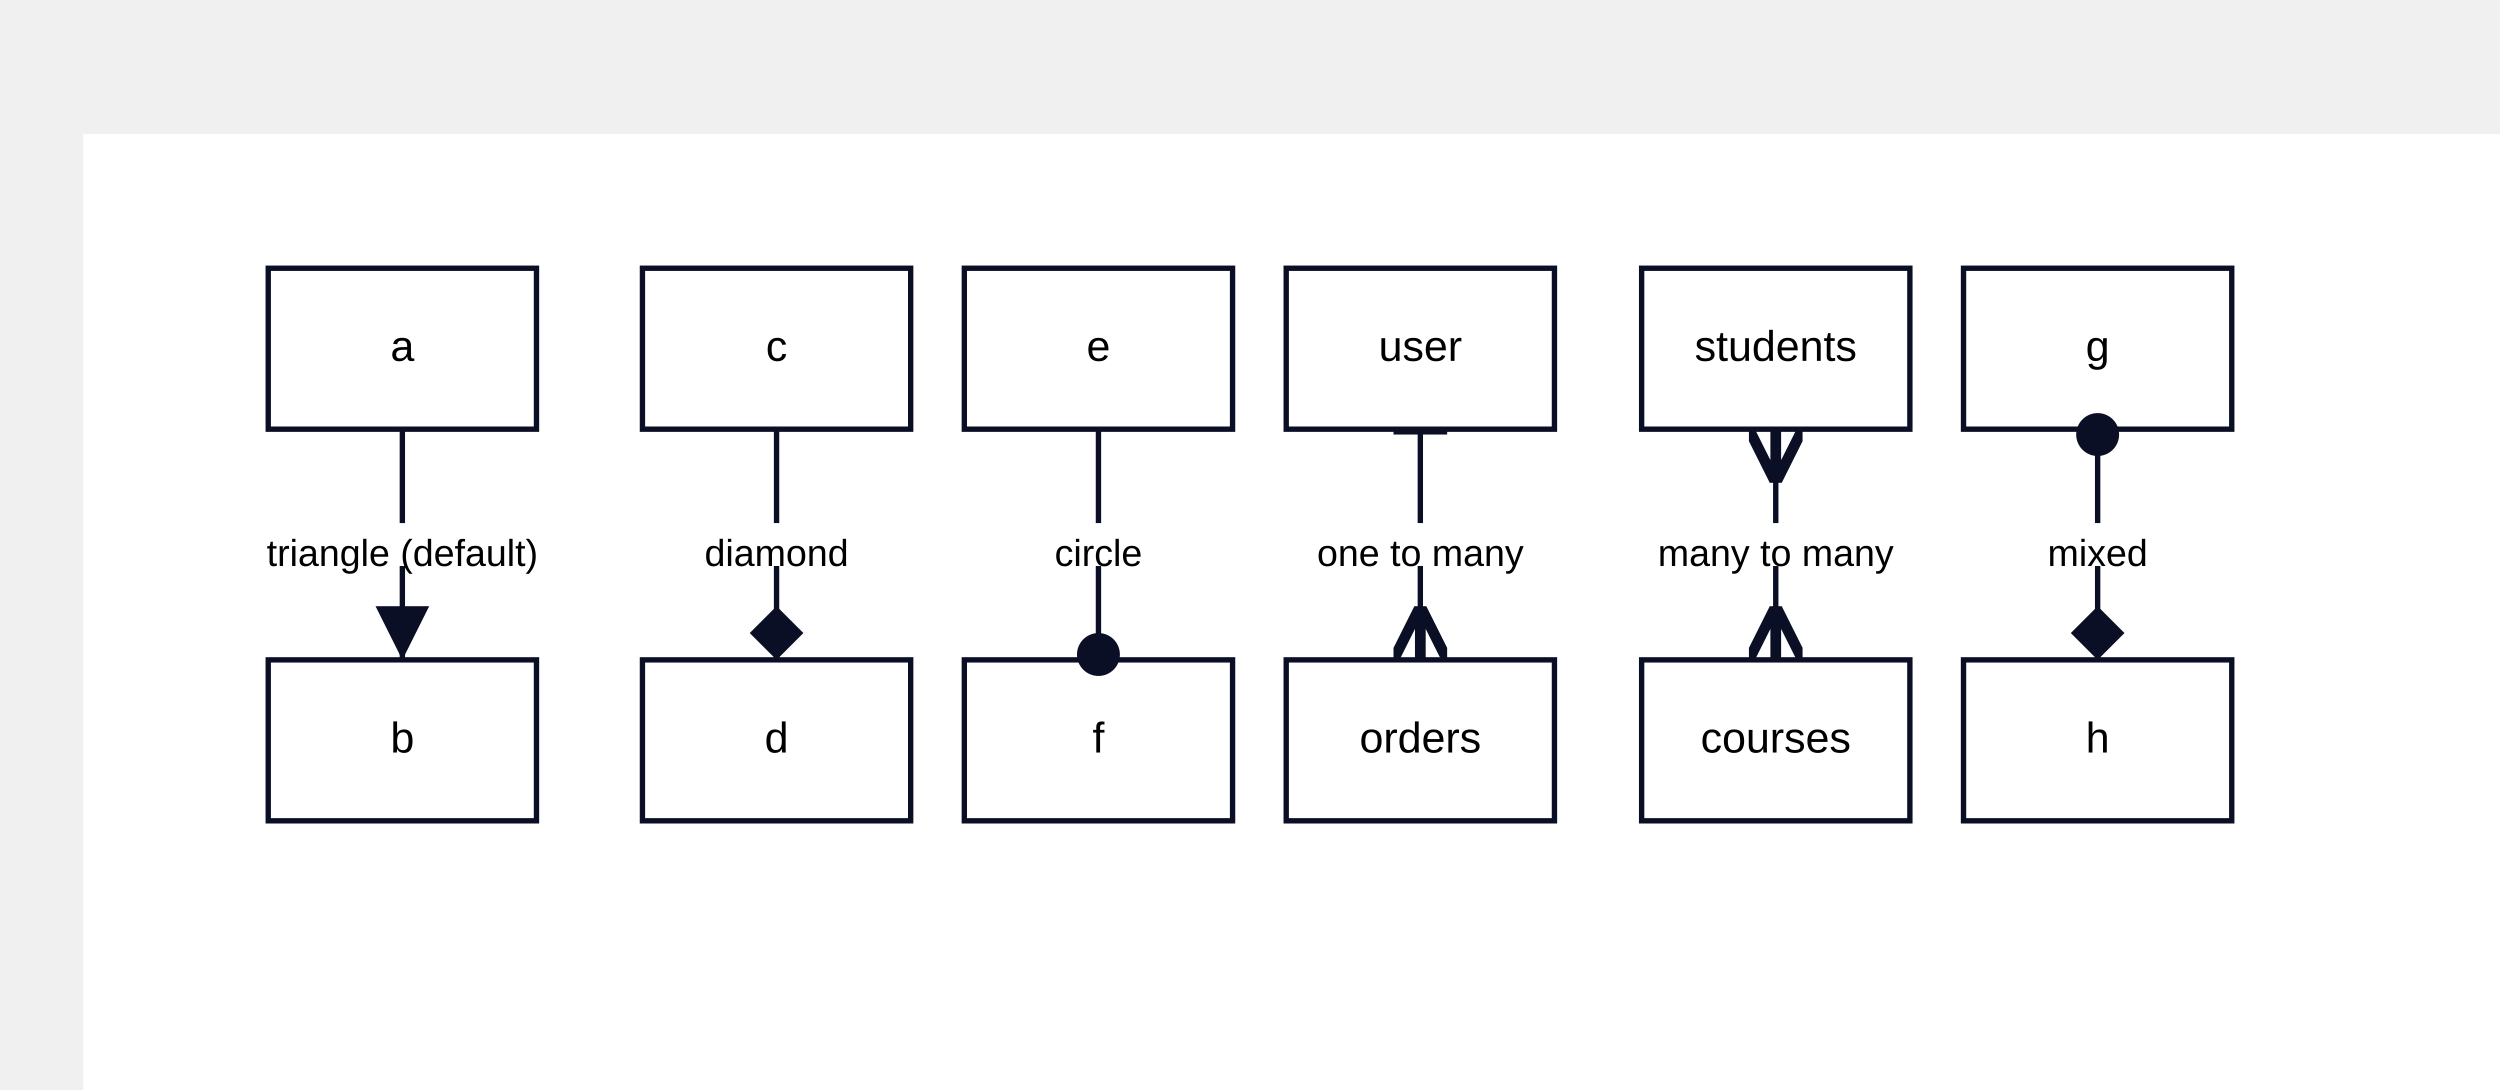
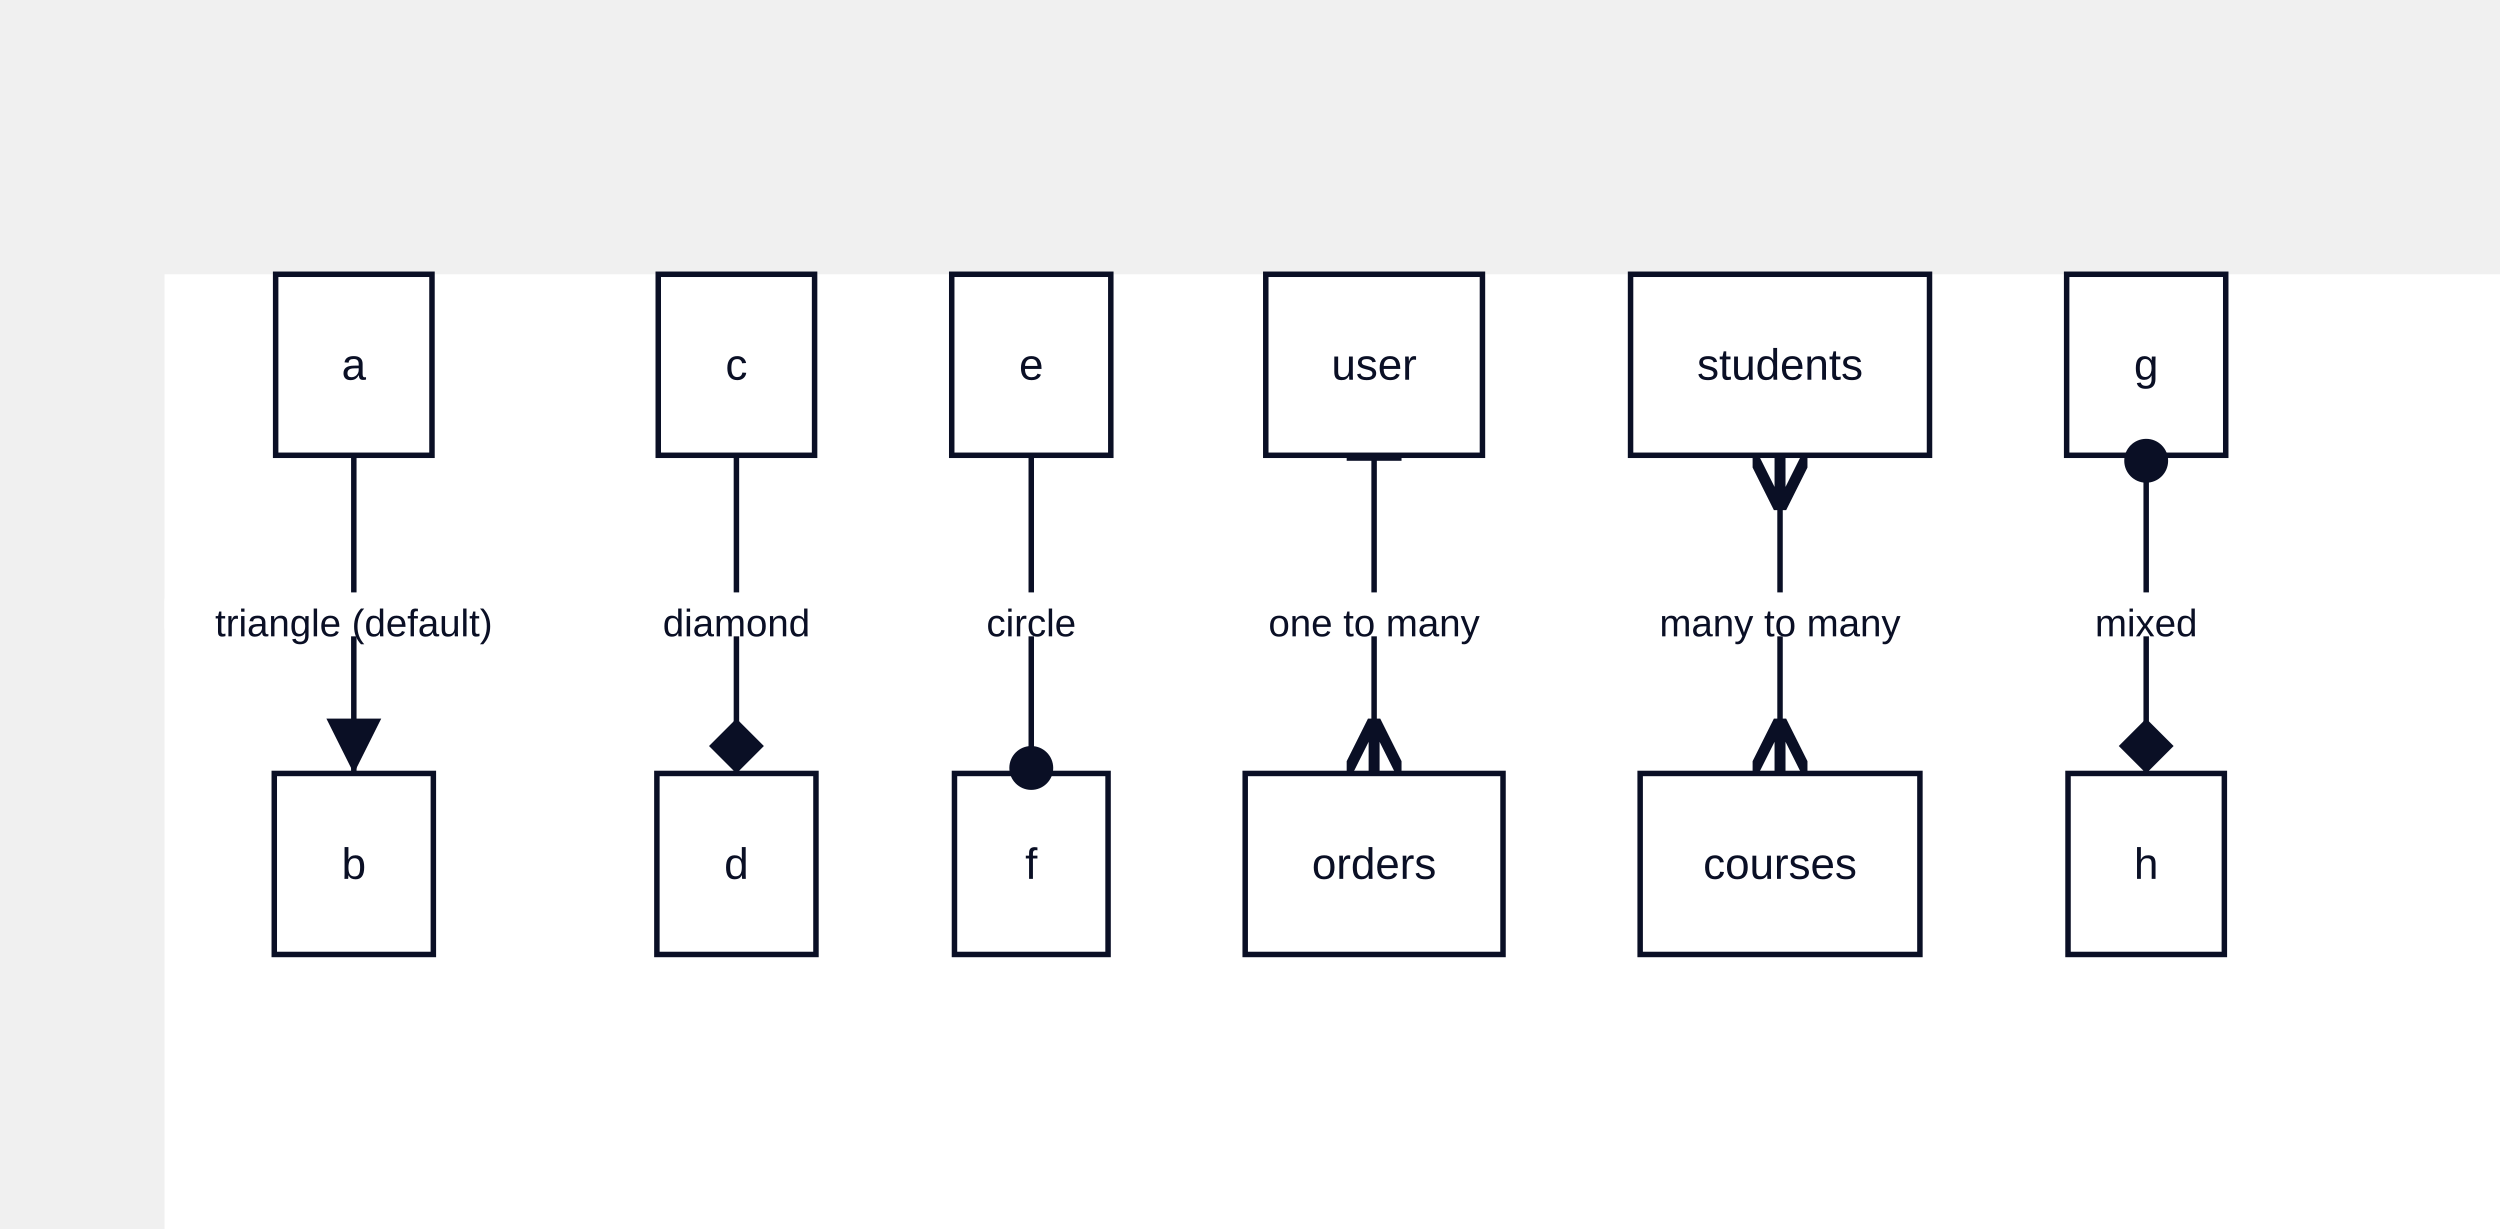
- <svg xmlns="http://www.w3.org/2000/svg" width="932" height="406" viewBox="-31 -50 932 406" data-d2-version="0.1.0">
+ <svg xmlns="http://www.w3.org/2000/svg" width="911.5" height="448" viewBox="-60 -100 911.5 448" data-d2-version="0.1.0">
  <defs>
    <marker id="arrow-triangle" markerWidth="10" markerHeight="10" refX="10" refY="5" orient="auto" markerUnits="strokeWidth">
      <path d="M0,0 L10,5 L0,10 Z" fill="#0A0F25" />
    </marker>
    <marker id="arrow-triangle-reverse" markerWidth="10" markerHeight="10" refX="0" refY="5" orient="auto" markerUnits="strokeWidth">
      <path d="M10,0 L0,5 L10,10 Z" fill="#0A0F25" />
    </marker>
    <marker id="arrow-diamond" markerWidth="10" markerHeight="10" refX="10" refY="5" orient="auto" markerUnits="strokeWidth">
      <path d="M0,5 L5,0 L10,5 L5,10 Z" fill="#0A0F25" />
    </marker>
    <marker id="arrow-diamond-reverse" markerWidth="10" markerHeight="10" refX="0" refY="5" orient="auto" markerUnits="strokeWidth">
      <path d="M0,5 L5,0 L10,5 L5,10 Z" fill="#0A0F25" />
    </marker>
    <marker id="arrow-circle" markerWidth="10" markerHeight="10" refX="6" refY="5" orient="auto" markerUnits="strokeWidth">
      <circle cx="5" cy="5" r="4" fill="#0A0F25" />
    </marker>
    <marker id="arrow-circle-reverse" markerWidth="10" markerHeight="10" refX="4" refY="5" orient="auto" markerUnits="strokeWidth">
      <circle cx="5" cy="5" r="4" fill="#0A0F25" />
    </marker>
    <marker id="arrow-cf-one" markerWidth="10" markerHeight="10" refX="10" refY="5" orient="auto" markerUnits="strokeWidth">
      <line x1="10" y1="0" x2="10" y2="10" stroke="#0A0F25" stroke-width="2" />
    </marker>
    <marker id="arrow-cf-one-reverse" markerWidth="10" markerHeight="10" refX="0" refY="5" orient="auto" markerUnits="strokeWidth">
      <line x1="0" y1="0" x2="0" y2="10" stroke="#0A0F25" stroke-width="2" />
    </marker>
    <marker id="arrow-cf-many" markerWidth="10" markerHeight="10" refX="10" refY="5" orient="auto" markerUnits="strokeWidth">
      <path d="M0,5 L10,0 M0,5 L10,5 M0,5 L10,10" stroke="#0A0F25" stroke-width="2" fill="none" />
    </marker>
    <marker id="arrow-cf-many-reverse" markerWidth="10" markerHeight="10" refX="0" refY="5" orient="auto" markerUnits="strokeWidth">
      <path d="M10,5 L0,0 M10,5 L0,5 M10,5 L0,10" stroke="#0A0F25" stroke-width="2" fill="none" />
    </marker>
    <marker id="arrow-cf-one-required" markerWidth="10" markerHeight="10" refX="10" refY="5" orient="auto" markerUnits="strokeWidth">
      <line x1="10" y1="0" x2="10" y2="10" stroke="#0A0F25" stroke-width="2" />
      <line x1="7" y1="0" x2="7" y2="10" stroke="#0A0F25" stroke-width="2" />
    </marker>
    <marker id="arrow-cf-one-required-reverse" markerWidth="10" markerHeight="10" refX="0" refY="5" orient="auto" markerUnits="strokeWidth">
      <line x1="0" y1="0" x2="0" y2="10" stroke="#0A0F25" stroke-width="2" />
      <line x1="3" y1="0" x2="3" y2="10" stroke="#0A0F25" stroke-width="2" />
    </marker>
    <marker id="arrow-cf-many-required" markerWidth="10" markerHeight="10" refX="10" refY="5" orient="auto" markerUnits="strokeWidth">
      <path d="M0,5 L10,0 M0,5 L10,5 M0,5 L10,10" stroke="#0A0F25" stroke-width="2" fill="none" />
      <line x1="3" y1="0" x2="3" y2="10" stroke="#0A0F25" stroke-width="2" />
    </marker>
    <marker id="arrow-cf-many-required-reverse" markerWidth="10" markerHeight="10" refX="0" refY="5" orient="auto" markerUnits="strokeWidth">
      <path d="M10,5 L0,0 M10,5 L0,5 M10,5 L0,10" stroke="#0A0F25" stroke-width="2" fill="none" />
      <line x1="7" y1="0" x2="7" y2="10" stroke="#0A0F25" stroke-width="2" />
    </marker>
    <marker id="arrow-cf-one-optional" markerWidth="10" markerHeight="10" refX="10" refY="5" orient="auto" markerUnits="strokeWidth">
      <line x1="10" y1="0" x2="10" y2="10" stroke="#0A0F25" stroke-width="2" />
      <circle cx="7" cy="5" r="2" stroke="#0A0F25" stroke-width="2" fill="white" />
    </marker>
    <marker id="arrow-cf-one-optional-reverse" markerWidth="10" markerHeight="10" refX="0" refY="5" orient="auto" markerUnits="strokeWidth">
      <line x1="0" y1="0" x2="0" y2="10" stroke="#0A0F25" stroke-width="2" />
      <circle cx="3" cy="5" r="2" stroke="#0A0F25" stroke-width="2" fill="white" />
    </marker>
    <marker id="arrow-cf-many-optional" markerWidth="10" markerHeight="10" refX="10" refY="5" orient="auto" markerUnits="strokeWidth">
      <path d="M0,5 L10,0 M0,5 L10,5 M0,5 L10,10" stroke="#0A0F25" stroke-width="2" fill="none" />
      <circle cx="3" cy="5" r="2" stroke="#0A0F25" stroke-width="2" fill="white" />
    </marker>
    <marker id="arrow-cf-many-optional-reverse" markerWidth="10" markerHeight="10" refX="0" refY="5" orient="auto" markerUnits="strokeWidth">
      <path d="M10,5 L0,0 M10,5 L0,5 M10,5 L0,10" stroke="#0A0F25" stroke-width="2" fill="none" />
      <circle cx="7" cy="5" r="2" stroke="#0A0F25" stroke-width="2" fill="white" />
    </marker>
    <marker id="arrow-line" markerWidth="10" markerHeight="10" refX="10" refY="5" orient="auto" markerUnits="strokeWidth">
      <line x1="10" y1="0" x2="10" y2="10" stroke="#0A0F25" stroke-width="2" />
    </marker>
    <marker id="arrow-line-reverse" markerWidth="10" markerHeight="10" refX="0" refY="5" orient="auto" markerUnits="strokeWidth">
      <line x1="0" y1="0" x2="0" y2="10" stroke="#0A0F25" stroke-width="2" />
    </marker>
    <marker id="arrow-open" markerWidth="10" markerHeight="10" refX="10" refY="5" orient="auto" markerUnits="strokeWidth">
      <path d="M0,0 L10,5 L0,10" stroke="#0A0F25" stroke-width="2" fill="none" />
    </marker>
    <marker id="arrow-open-reverse" markerWidth="10" markerHeight="10" refX="0" refY="5" orient="auto" markerUnits="strokeWidth">
      <path d="M10,0 L0,5 L10,10" stroke="#0A0F25" stroke-width="2" fill="none" />
    </marker>
    <marker id="arrow" markerWidth="10" markerHeight="10" refX="10" refY="5" orient="auto" markerUnits="strokeWidth">
      <path d="M0,0 L10,5 L0,10 Z" fill="#0A0F25" />
    </marker>
    <marker id="arrow-reverse" markerWidth="10" markerHeight="10" refX="0" refY="5" orient="auto" markerUnits="strokeWidth">
      <path d="M10,0 L0,5 L10,10 Z" fill="#0A0F25" />
    </marker>
  </defs>
  <rect width="100%" height="100%" fill="#FFFFFF" />
  <g id="base-layer">
-     <rect x="69" y="50" width="100" height="60" fill="#FFFFFF" stroke="#0A0F25" stroke-width="2" rx="0" ry="0" />
-     <rect x="69" y="196" width="100" height="60" fill="#FFFFFF" stroke="#0A0F25" stroke-width="2" rx="0" ry="0" />
-     <rect x="208.5" y="50" width="100" height="60" fill="#FFFFFF" stroke="#0A0F25" stroke-width="2" rx="0" ry="0" />
-     <rect x="208.5" y="196" width="100" height="60" fill="#FFFFFF" stroke="#0A0F25" stroke-width="2" rx="0" ry="0" />
-     <rect x="328.5" y="50" width="100" height="60" fill="#FFFFFF" stroke="#0A0F25" stroke-width="2" rx="0" ry="0" />
-     <rect x="328.5" y="196" width="100" height="60" fill="#FFFFFF" stroke="#0A0F25" stroke-width="2" rx="0" ry="0" />
-     <rect x="448.5" y="50" width="100" height="60" fill="#FFFFFF" stroke="#0A0F25" stroke-width="2" rx="0" ry="0" />
-     <rect x="448.5" y="196" width="100" height="60" fill="#FFFFFF" stroke="#0A0F25" stroke-width="2" rx="0" ry="0" />
-     <rect x="581" y="50" width="100" height="60" fill="#FFFFFF" stroke="#0A0F25" stroke-width="2" rx="0" ry="0" />
-     <rect x="581" y="196" width="100" height="60" fill="#FFFFFF" stroke="#0A0F25" stroke-width="2" rx="0" ry="0" />
-     <rect x="701" y="50" width="100" height="60" fill="#FFFFFF" stroke="#0A0F25" stroke-width="2" rx="0" ry="0" />
-     <rect x="701" y="196" width="100" height="60" fill="#FFFFFF" stroke="#0A0F25" stroke-width="2" rx="0" ry="0" />
-     <path d="M 119 110 L 119 153 L 119 196" fill="none" stroke="#0A0F25" stroke-width="2" marker-end="url(#arrow-triangle)" />
-     <rect x="50" y="145" width="138" height="16" fill="white" stroke="none" stroke-width="1" rx="3" ry="3" />
-     <text x="119" y="161" text-anchor="middle" dominant-baseline="alphabetic" font-family="Arial, sans-serif" font-size="14">triangle (default)</text>
-     <path d="M 258.5 110 L 258.5 153 L 258.5 196" fill="none" stroke="#0A0F25" stroke-width="2" marker-end="url(#arrow-diamond)" />
-     <rect x="228" y="145" width="61" height="16" fill="white" stroke="none" stroke-width="1" rx="3" ry="3" />
-     <text x="258.5" y="161" text-anchor="middle" dominant-baseline="alphabetic" font-family="Arial, sans-serif" font-size="14">diamond</text>
-     <path d="M 378.5 110 L 378.5 153 L 378.5 196" fill="none" stroke="#0A0F25" stroke-width="2" marker-end="url(#arrow-circle)" />
-     <rect x="351.5" y="145" width="54" height="16" fill="white" stroke="none" stroke-width="1" rx="3" ry="3" />
-     <text x="378.5" y="161" text-anchor="middle" dominant-baseline="alphabetic" font-family="Arial, sans-serif" font-size="14">circle</text>
-     <path d="M 498.5 110 L 498.5 153 L 498.5 196" fill="none" stroke="#0A0F25" stroke-width="2" marker-start="url(#arrow-cf-one-reverse)" marker-end="url(#arrow-cf-many)" />
-     <rect x="454" y="145" width="89" height="16" fill="white" stroke="none" stroke-width="1" rx="3" ry="3" />
-     <text x="498.5" y="161" text-anchor="middle" dominant-baseline="alphabetic" font-family="Arial, sans-serif" font-size="14">one to many</text>
-     <path d="M 631 110 L 631 153 L 631 196" fill="none" stroke="#0A0F25" stroke-width="2" marker-start="url(#arrow-cf-many-reverse)" marker-end="url(#arrow-cf-many)" />
-     <rect x="583" y="145" width="96" height="16" fill="white" stroke="none" stroke-width="1" rx="3" ry="3" />
-     <text x="631" y="161" text-anchor="middle" dominant-baseline="alphabetic" font-family="Arial, sans-serif" font-size="14">many to many</text>
-     <path d="M 751 110 L 751 153 L 751 196" fill="none" stroke="#0A0F25" stroke-width="2" marker-start="url(#arrow-circle-reverse)" marker-end="url(#arrow-diamond)" />
-     <rect x="727.5" y="145" width="47" height="16" fill="white" stroke="none" stroke-width="1" rx="3" ry="3" />
-     <text x="751" y="161" text-anchor="middle" dominant-baseline="alphabetic" font-family="Arial, sans-serif" font-size="14">mixed</text>
-     <text x="119" y="80" text-anchor="middle" dominant-baseline="middle" font-family="Arial, sans-serif" font-size="16">a</text>
-     <text x="119" y="226" text-anchor="middle" dominant-baseline="middle" font-family="Arial, sans-serif" font-size="16">b</text>
-     <text x="258.5" y="80" text-anchor="middle" dominant-baseline="middle" font-family="Arial, sans-serif" font-size="16">c</text>
-     <text x="258.5" y="226" text-anchor="middle" dominant-baseline="middle" font-family="Arial, sans-serif" font-size="16">d</text>
-     <text x="378.5" y="80" text-anchor="middle" dominant-baseline="middle" font-family="Arial, sans-serif" font-size="16">e</text>
-     <text x="378.5" y="226" text-anchor="middle" dominant-baseline="middle" font-family="Arial, sans-serif" font-size="16">f</text>
-     <text x="498.5" y="80" text-anchor="middle" dominant-baseline="middle" font-family="Arial, sans-serif" font-size="16">user</text>
-     <text x="498.5" y="226" text-anchor="middle" dominant-baseline="middle" font-family="Arial, sans-serif" font-size="16">orders</text>
-     <text x="631" y="80" text-anchor="middle" dominant-baseline="middle" font-family="Arial, sans-serif" font-size="16">students</text>
-     <text x="631" y="226" text-anchor="middle" dominant-baseline="middle" font-family="Arial, sans-serif" font-size="16">courses</text>
-     <text x="751" y="80" text-anchor="middle" dominant-baseline="middle" font-family="Arial, sans-serif" font-size="16">g</text>
-     <text x="751" y="226" text-anchor="middle" dominant-baseline="middle" font-family="Arial, sans-serif" font-size="16">h</text>
+     <rect x="40.5" y="0" width="57" height="66" fill="#FFFFFF" stroke="#0A0F25" stroke-width="2" rx="0" ry="0" />
+     <rect x="40" y="182" width="58" height="66" fill="#FFFFFF" stroke="#0A0F25" stroke-width="2" rx="0" ry="0" />
+     <rect x="180" y="0" width="57" height="66" fill="#FFFFFF" stroke="#0A0F25" stroke-width="2" rx="0" ry="0" />
+     <rect x="179.5" y="182" width="58" height="66" fill="#FFFFFF" stroke="#0A0F25" stroke-width="2" rx="0" ry="0" />
+     <rect x="287" y="0" width="58" height="66" fill="#FFFFFF" stroke="#0A0F25" stroke-width="2" rx="0" ry="0" />
+     <rect x="288" y="182" width="56" height="66" fill="#FFFFFF" stroke="#0A0F25" stroke-width="2" rx="0" ry="0" />
+     <rect x="401.5" y="0" width="79" height="66" fill="#FFFFFF" stroke="#0A0F25" stroke-width="2" rx="0" ry="0" />
+     <rect x="394" y="182" width="94" height="66" fill="#FFFFFF" stroke="#0A0F25" stroke-width="2" rx="0" ry="0" />
+     <rect x="534.5" y="0" width="109" height="66" fill="#FFFFFF" stroke="#0A0F25" stroke-width="2" rx="0" ry="0" />
+     <rect x="538" y="182" width="102" height="66" fill="#FFFFFF" stroke="#0A0F25" stroke-width="2" rx="0" ry="0" />
+     <rect x="693.5" y="0" width="58" height="66" fill="#FFFFFF" stroke="#0A0F25" stroke-width="2" rx="0" ry="0" />
+     <rect x="694" y="182" width="57" height="66" fill="#FFFFFF" stroke="#0A0F25" stroke-width="2" rx="0" ry="0" />
+     <path d="M 69 66 C 69 112.4 69 135.6 69 182" fill="none" stroke="#0A0F25" stroke-width="2" marker-end="url(#arrow-triangle)" />
+     <rect x="0" y="116" width="138" height="16" fill="#FFFFFF" stroke="none" stroke-width="1" rx="3" ry="3" />
+     <text x="69" y="132" text-anchor="middle" dominant-baseline="alphabetic" font-family="Arial, sans-serif" font-size="14" style="fill: #0A0F25">triangle (default)</text>
+     <path d="M 208.5 66 C 208.5 112.4 208.5 135.6 208.5 182" fill="none" stroke="#0A0F25" stroke-width="2" marker-end="url(#arrow-diamond)" />
+     <rect x="178" y="116" width="61" height="16" fill="#FFFFFF" stroke="none" stroke-width="1" rx="3" ry="3" />
+     <text x="208.5" y="132" text-anchor="middle" dominant-baseline="alphabetic" font-family="Arial, sans-serif" font-size="14" style="fill: #0A0F25">diamond</text>
+     <path d="M 316 66 C 316 112.4 316 135.6 316 182" fill="none" stroke="#0A0F25" stroke-width="2" marker-end="url(#arrow-circle)" />
+     <rect x="289" y="116" width="54" height="16" fill="#FFFFFF" stroke="none" stroke-width="1" rx="3" ry="3" />
+     <text x="316" y="132" text-anchor="middle" dominant-baseline="alphabetic" font-family="Arial, sans-serif" font-size="14" style="fill: #0A0F25">circle</text>
+     <path d="M 441 66 C 441 112.4 441 135.6 441 182" fill="none" stroke="#0A0F25" stroke-width="2" marker-start="url(#arrow-cf-one-reverse)" marker-end="url(#arrow-cf-many)" />
+     <rect x="396.5" y="116" width="89" height="16" fill="#FFFFFF" stroke="none" stroke-width="1" rx="3" ry="3" />
+     <text x="441" y="132" text-anchor="middle" dominant-baseline="alphabetic" font-family="Arial, sans-serif" font-size="14" style="fill: #0A0F25">one to many</text>
+     <path d="M 589 66 C 589 112.4 589 135.6 589 182" fill="none" stroke="#0A0F25" stroke-width="2" marker-start="url(#arrow-cf-many-reverse)" marker-end="url(#arrow-cf-many)" />
+     <rect x="541" y="116" width="96" height="16" fill="#FFFFFF" stroke="none" stroke-width="1" rx="3" ry="3" />
+     <text x="589" y="132" text-anchor="middle" dominant-baseline="alphabetic" font-family="Arial, sans-serif" font-size="14" style="fill: #0A0F25">many to many</text>
+     <path d="M 722.5 66 C 722.5 112.4 722.5 135.6 722.5 182" fill="none" stroke="#0A0F25" stroke-width="2" marker-start="url(#arrow-circle-reverse)" marker-end="url(#arrow-diamond)" />
+     <rect x="699" y="116" width="47" height="16" fill="#FFFFFF" stroke="none" stroke-width="1" rx="3" ry="3" />
+     <text x="722.5" y="132" text-anchor="middle" dominant-baseline="alphabetic" font-family="Arial, sans-serif" font-size="14" style="fill: #0A0F25">mixed</text>
+     <text x="69" y="38.44" text-anchor="middle" dominant-baseline="alphabetic" font-family="Arial, sans-serif" font-size="16" style="fill: #0A0F25">a</text>
+     <text x="69" y="220.44" text-anchor="middle" dominant-baseline="alphabetic" font-family="Arial, sans-serif" font-size="16" style="fill: #0A0F25">b</text>
+     <text x="208.5" y="38.44" text-anchor="middle" dominant-baseline="alphabetic" font-family="Arial, sans-serif" font-size="16" style="fill: #0A0F25">c</text>
+     <text x="208.5" y="220.44" text-anchor="middle" dominant-baseline="alphabetic" font-family="Arial, sans-serif" font-size="16" style="fill: #0A0F25">d</text>
+     <text x="316" y="38.44" text-anchor="middle" dominant-baseline="alphabetic" font-family="Arial, sans-serif" font-size="16" style="fill: #0A0F25">e</text>
+     <text x="316" y="220.44" text-anchor="middle" dominant-baseline="alphabetic" font-family="Arial, sans-serif" font-size="16" style="fill: #0A0F25">f</text>
+     <text x="441" y="38.44" text-anchor="middle" dominant-baseline="alphabetic" font-family="Arial, sans-serif" font-size="16" style="fill: #0A0F25">user</text>
+     <text x="441" y="220.44" text-anchor="middle" dominant-baseline="alphabetic" font-family="Arial, sans-serif" font-size="16" style="fill: #0A0F25">orders</text>
+     <text x="589" y="38.44" text-anchor="middle" dominant-baseline="alphabetic" font-family="Arial, sans-serif" font-size="16" style="fill: #0A0F25">students</text>
+     <text x="589" y="220.44" text-anchor="middle" dominant-baseline="alphabetic" font-family="Arial, sans-serif" font-size="16" style="fill: #0A0F25">courses</text>
+     <text x="722.5" y="38.44" text-anchor="middle" dominant-baseline="alphabetic" font-family="Arial, sans-serif" font-size="16" style="fill: #0A0F25">g</text>
+     <text x="722.5" y="220.44" text-anchor="middle" dominant-baseline="alphabetic" font-family="Arial, sans-serif" font-size="16" style="fill: #0A0F25">h</text>
  </g>
</svg>
